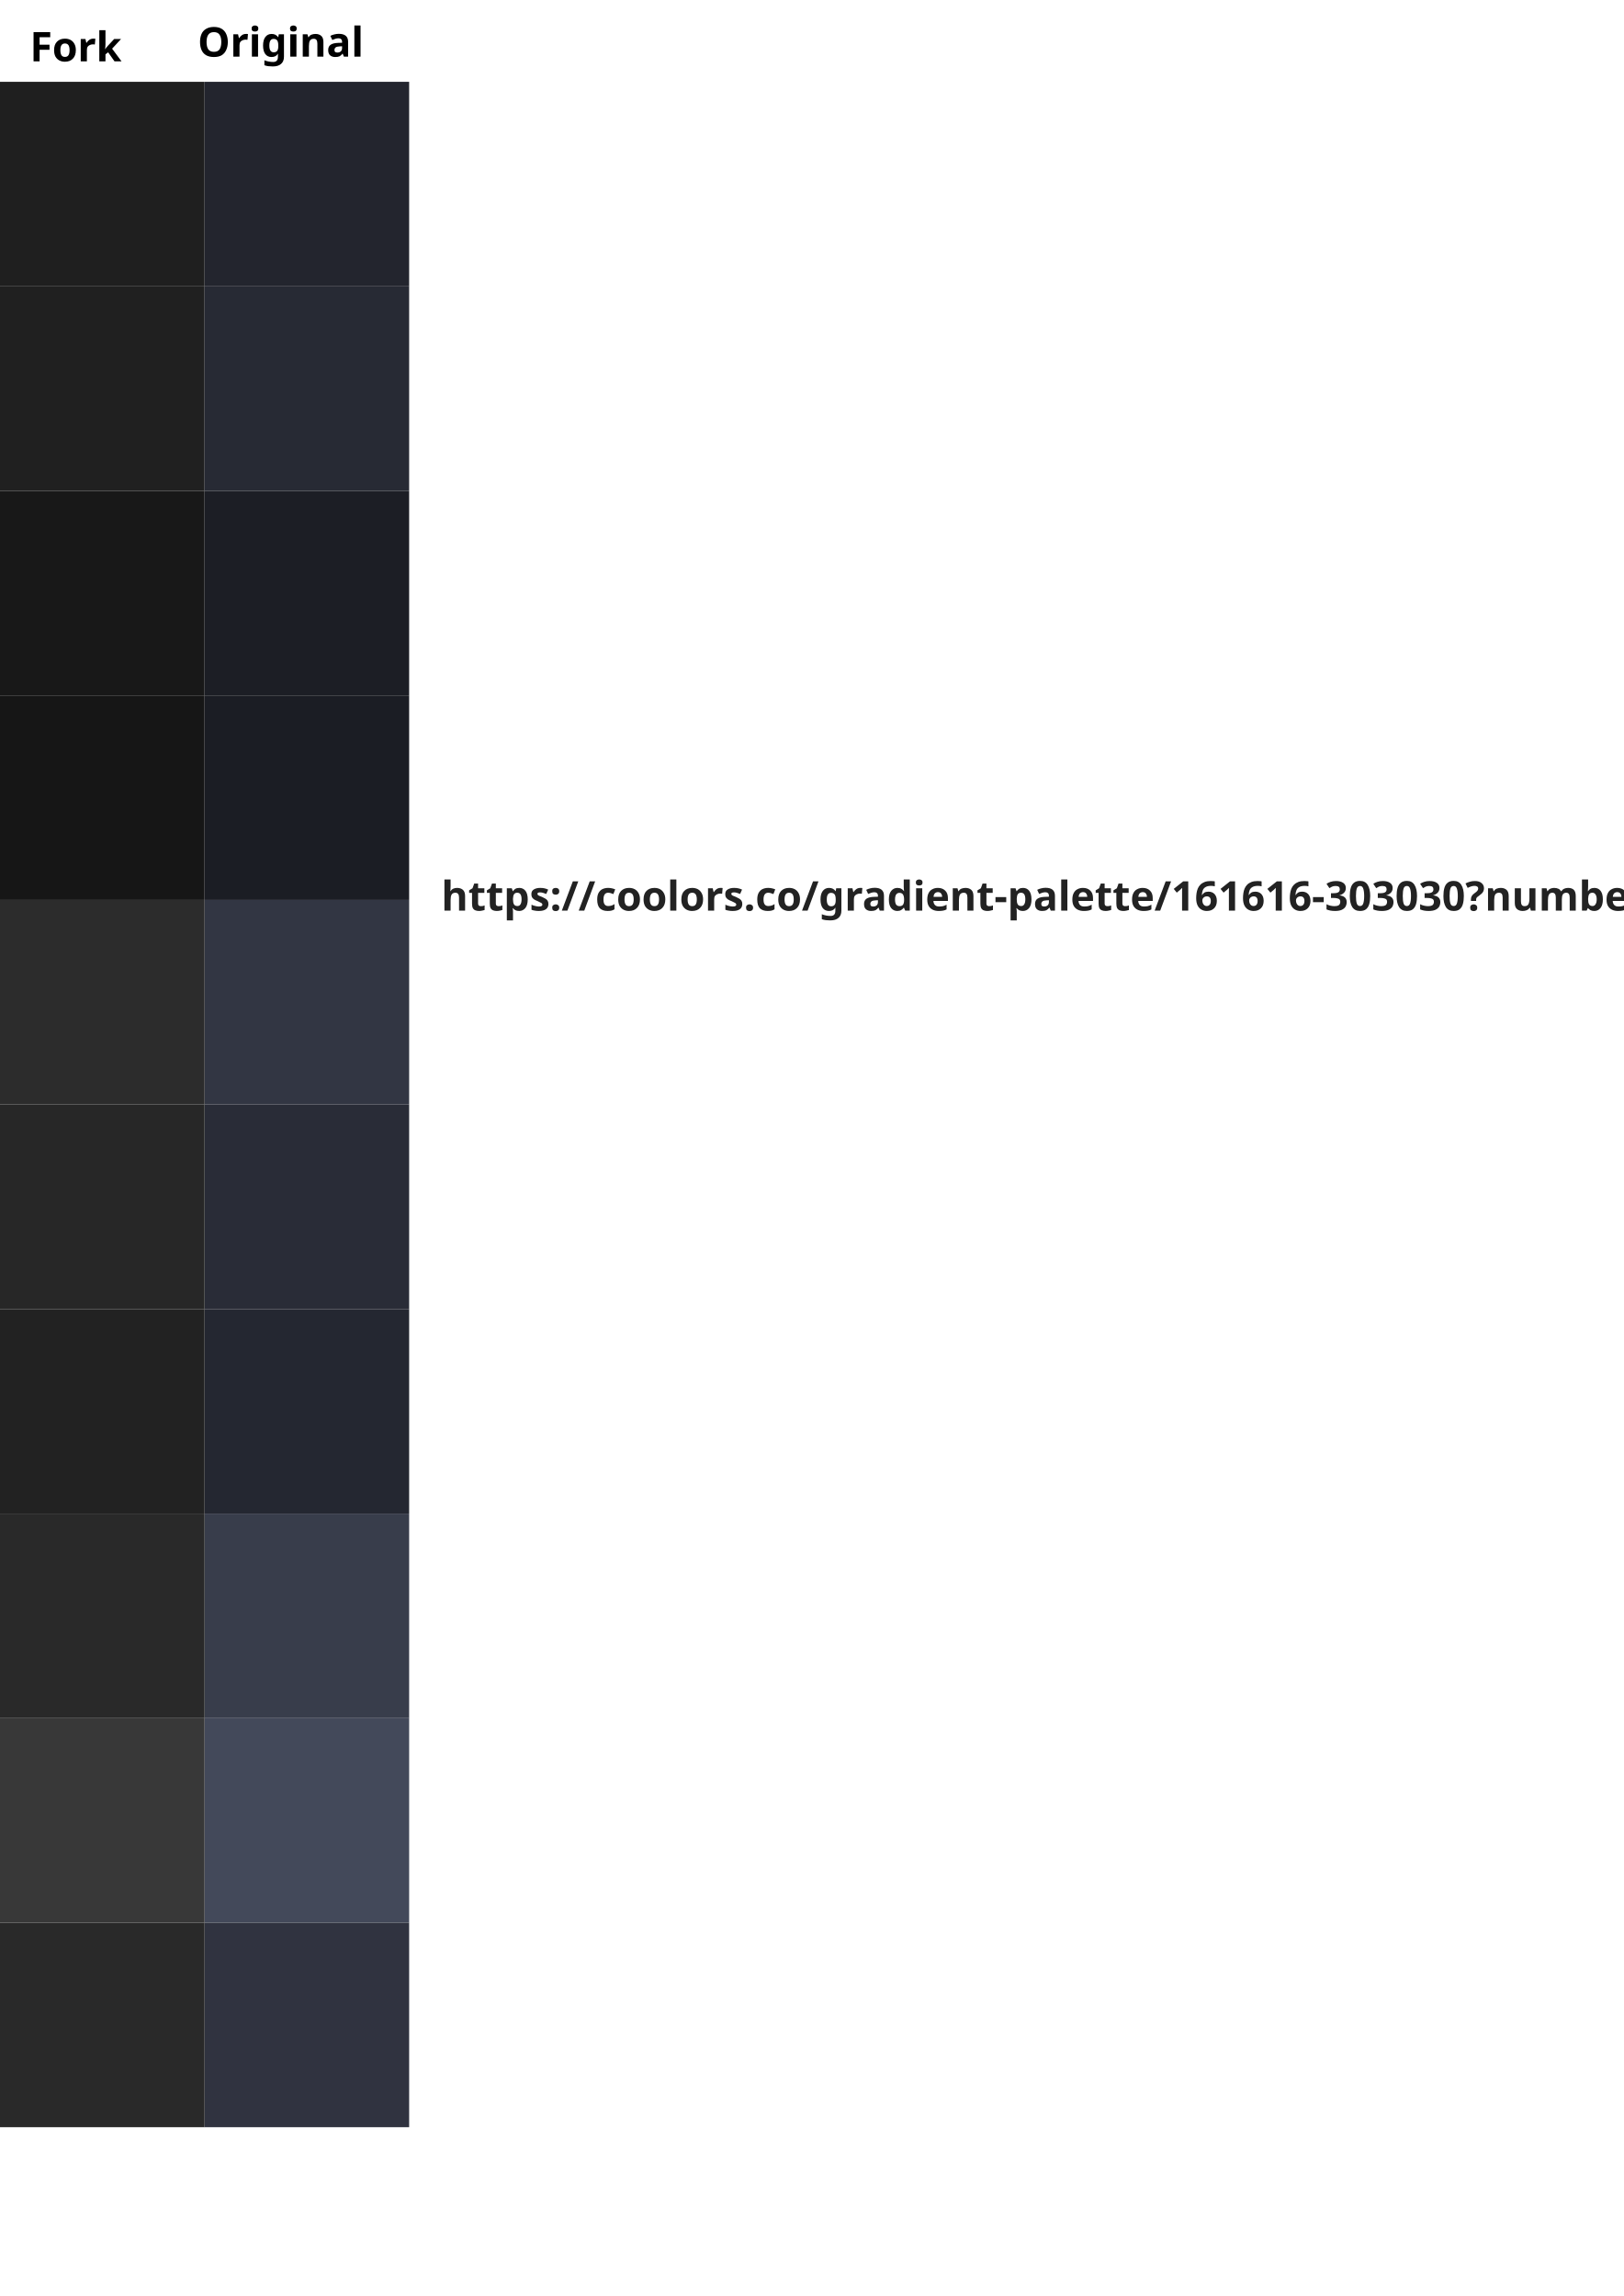
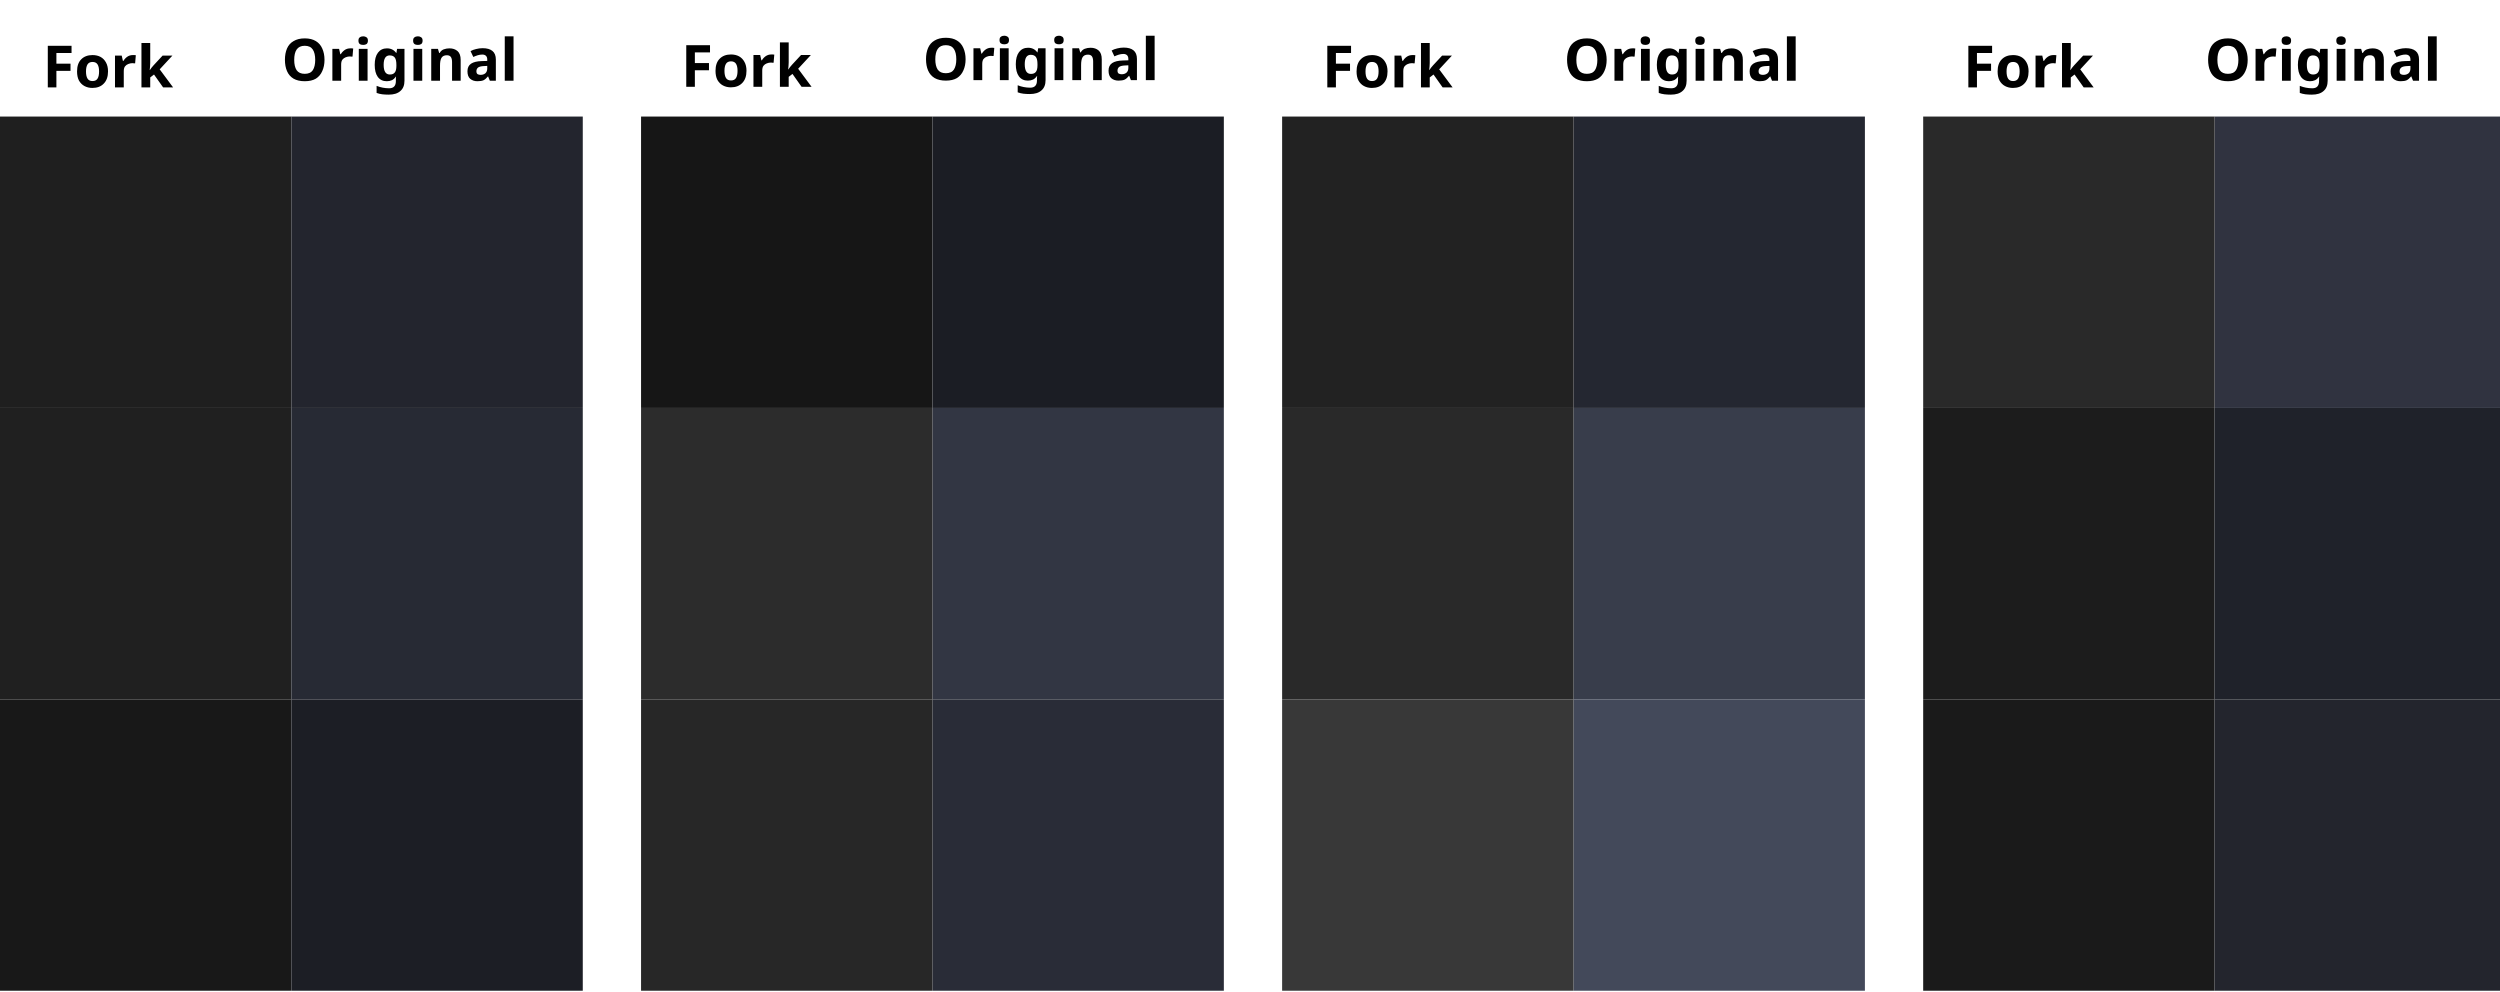
- <svg xmlns="http://www.w3.org/2000/svg" width="210mm" height="297mm" viewBox="0 0 210 297" version="1.1" id="svg5">
+ <svg xmlns="http://www.w3.org/2000/svg" width="227mm" height="90mm" viewBox="0 0 227 90" version="1.1" id="svg5">
  <defs id="defs2" />
  <g id="layer1">
-     <rect style="fill:#1f1f1f;stroke-width:1.061;stroke-linejoin:round;fill-opacity:1" id="rect254" width="26.458" height="26.458" x="0" y="10.583" />
+     <rect style="fill:#1f1f1f;fill-opacity:1;stroke-width:1.061;stroke-linejoin:round" id="rect254" width="26.458" height="26.458" x="0" y="10.583" />
    <rect style="fill:#202020;fill-opacity:1;stroke-width:1.061;stroke-linejoin:round" id="rect254-5" width="26.458" height="26.458" x="4.7683716e-07" y="37.042" />
-     <rect style="fill:#23252e;stroke-width:1.061;stroke-linejoin:round;fill-opacity:1" id="rect254-3" width="26.458" height="26.458" x="26.458" y="10.583" />
+     <rect style="fill:#23252e;fill-opacity:1;stroke-width:1.061;stroke-linejoin:round" id="rect254-3" width="26.458" height="26.458" x="26.458" y="10.583" />
    <rect style="fill:#272a34;fill-opacity:1;stroke-width:1.061;stroke-linejoin:round" id="rect254-3-3" width="26.458" height="26.458" x="26.458" y="37.042" />
    <rect style="fill:#181818;fill-opacity:1;stroke-width:1.061;stroke-linejoin:round" id="rect254-5-5" width="26.458" height="26.458" x="4.7683716e-07" y="63.5" />
-     <rect style="fill:#161616;fill-opacity:1;stroke-width:1.061;stroke-linejoin:round" id="rect254-5-5-9" width="26.458" height="26.458" x="4.7683716e-07" y="89.958" />
+     <rect style="fill:#161616;fill-opacity:1;stroke-width:1.061;stroke-linejoin:round" id="rect254-5-5-9" width="26.458" height="26.458" x="58.208" y="10.583" />
+     <rect style="fill:#1c1c1c;fill-opacity:1;stroke-width:1.061;stroke-linejoin:round" id="rect254-5-5-9-3" width="26.458" height="26.458" x="174.625" y="37.042" />
+     <rect style="fill:#1a1a1a;fill-opacity:1;stroke-width:1.061;stroke-linejoin:round" id="rect254-5-5-9-3-6" width="26.458" height="26.458" x="174.625" y="63.5" />
    <rect style="fill:#1c1e25;fill-opacity:1;stroke-width:1.061;stroke-linejoin:round" id="rect254-3-3-6" width="26.458" height="26.458" x="26.458" y="63.5" />
-     <rect style="fill:#1b1d24;fill-opacity:1;stroke-width:1.061;stroke-linejoin:round" id="rect254-3-3-6-2" width="26.458" height="26.458" x="26.458" y="89.958" />
-     <rect style="fill:#323643;fill-opacity:1;stroke-width:1.061;stroke-linejoin:round" id="rect254-3-3-6-2-1" width="26.458" height="26.458" x="26.458" y="116.417" />
-     <rect style="fill:#292c37;fill-opacity:1;stroke-width:1.061;stroke-linejoin:round" id="rect254-3-3-6-2-1-7" width="26.458" height="26.458" x="26.458" y="142.875" />
-     <rect style="fill:#242731;fill-opacity:1;stroke-width:1.061;stroke-linejoin:round" id="rect254-3-3-6-2-1-7-9" width="26.458" height="26.458" x="26.458" y="169.333" />
-     <rect style="fill:#383d4b;fill-opacity:1;stroke-width:1.061;stroke-linejoin:round" id="rect254-3-3-6-2-1-7-9-6" width="26.458" height="26.458" x="26.458" y="195.792" />
-     <rect style="fill:#43495a;fill-opacity:1;stroke-width:1.061;stroke-linejoin:round" id="rect254-3-3-6-2-1-7-9-6-2" width="26.458" height="26.458" x="26.458" y="222.25" />
-     <rect style="fill:#303340;fill-opacity:1;stroke-width:1.061;stroke-linejoin:round" id="rect254-3-3-6-2-1-7-9-6-2-1" width="26.458" height="26.458" x="26.458" y="248.708" />
-     <rect style="fill:#2c2c2c;fill-opacity:1;stroke-width:1.061;stroke-linejoin:round" id="rect254-3-3-6-2-1-2" width="26.458" height="26.458" x="-1.9073486e-06" y="116.417" />
-     <rect style="fill:#292929;fill-opacity:1;stroke-width:1.061;stroke-linejoin:round" id="rect254-3-3-6-2-1-2-06" width="26.458" height="26.458" x="-1.9073486e-06" y="195.792" />
-     <rect style="fill:#383838;fill-opacity:1;stroke-width:1.061;stroke-linejoin:round" id="rect254-3-3-6-2-1-2-06-6" width="26.458" height="26.458" x="-1.9073486e-06" y="222.25" />
-     <rect style="fill:#292929;fill-opacity:1;stroke-width:1.061;stroke-linejoin:round" id="rect254-3-3-6-2-1-2-06-6-8" width="26.458" height="26.458" x="-1.9073486e-06" y="248.708" />
-     <rect style="fill:#272727;fill-opacity:1;stroke-width:1.061;stroke-linejoin:round" id="rect254-3-3-6-2-1-2-0" width="26.458" height="26.458" x="-1.9073486e-06" y="142.875" />
-     <rect style="fill:#222222;fill-opacity:1;stroke-width:1.061;stroke-linejoin:round" id="rect254-3-3-6-2-1-2-0-3" width="26.458" height="26.458" x="-1.9073486e-06" y="169.333" />
+     <rect style="fill:#1b1d24;fill-opacity:1;stroke-width:1.061;stroke-linejoin:round" id="rect254-3-3-6-2" width="26.458" height="26.458" x="84.667" y="10.583" />
+     <rect style="fill:#323643;fill-opacity:1;stroke-width:1.061;stroke-linejoin:round" id="rect254-3-3-6-2-1" width="26.458" height="26.458" x="84.667" y="37.042" />
+     <rect style="fill:#292c37;fill-opacity:1;stroke-width:1.061;stroke-linejoin:round" id="rect254-3-3-6-2-1-7" width="26.458" height="26.458" x="84.667" y="63.5" />
+     <rect style="fill:#242731;fill-opacity:1;stroke-width:1.061;stroke-linejoin:round" id="rect254-3-3-6-2-1-7-9" width="26.458" height="26.458" x="142.875" y="10.583" />
+     <rect style="fill:#383d4b;fill-opacity:1;stroke-width:1.061;stroke-linejoin:round" id="rect254-3-3-6-2-1-7-9-6" width="26.458" height="26.458" x="142.875" y="37.042" />
+     <rect style="fill:#43495a;fill-opacity:1;stroke-width:1.061;stroke-linejoin:round" id="rect254-3-3-6-2-1-7-9-6-2" width="26.458" height="26.458" x="142.875" y="63.5" />
+     <rect style="fill:#303340;fill-opacity:1;stroke-width:1.061;stroke-linejoin:round" id="rect254-3-3-6-2-1-7-9-6-2-1" width="26.458" height="26.458" x="201.083" y="10.583" />
+     <rect style="fill:#1f222a;fill-opacity:1;stroke-width:1.061;stroke-linejoin:round" id="rect254-3-3-6-2-1-7-9-6-2-1-3" width="26.458" height="26.458" x="201.083" y="37.042" />
+     <rect style="fill:#23252d;fill-opacity:1;stroke-width:1.061;stroke-linejoin:round" id="rect254-3-3-6-2-1-7-9-6-2-1-3-5" width="26.458" height="26.458" x="201.083" y="63.5" />
+     <rect style="fill:#2c2c2c;fill-opacity:1;stroke-width:1.061;stroke-linejoin:round" id="rect254-3-3-6-2-1-2" width="26.458" height="26.458" x="58.208" y="37.042" />
+     <rect style="fill:#292929;fill-opacity:1;stroke-width:1.061;stroke-linejoin:round" id="rect254-3-3-6-2-1-2-06" width="26.458" height="26.458" x="116.417" y="37.042" />
+     <rect style="fill:#383838;fill-opacity:1;stroke-width:1.061;stroke-linejoin:round" id="rect254-3-3-6-2-1-2-06-6" width="26.458" height="26.458" x="116.417" y="63.5" />
+     <rect style="fill:#292929;fill-opacity:1;stroke-width:1.061;stroke-linejoin:round" id="rect254-3-3-6-2-1-2-06-6-8" width="26.458" height="26.458" x="174.625" y="10.583" />
+     <rect style="fill:#272727;fill-opacity:1;stroke-width:1.061;stroke-linejoin:round" id="rect254-3-3-6-2-1-2-0" width="26.458" height="26.458" x="58.208" y="63.5" />
+     <rect style="fill:#222222;fill-opacity:1;stroke-width:1.061;stroke-linejoin:round" id="rect254-3-3-6-2-1-2-0-3" width="26.458" height="26.458" x="116.417" y="10.583" />
+     <rect style="fill:#1f1f1f;fill-opacity:1;stroke-width:1.061;stroke-linejoin:round" id="rect254-3-3-6-2-1-2-0-3-0" width="26.458" height="26.458" x="232.833" y="37.042" />
    <text xml:space="preserve" style="font-weight:bold;font-size:5.292px;line-height:0;font-family:sans-serif;-inkscape-font-specification:'sans-serif Bold';text-align:center;text-anchor:middle;fill:#b3b3b3;stroke-width:1;stroke-linejoin:round" x="13.229" y="7.938" id="text492">
      <tspan id="tspan490" style="fill:#000000;stroke-width:1" x="13.229" y="7.938">Fork</tspan>
    </text>
    <text xml:space="preserve" style="font-weight:bold;font-size:5.292px;line-height:0;font-family:sans-serif;-inkscape-font-specification:'sans-serif Bold';text-align:center;text-anchor:middle;fill:#b3b3b3;stroke-width:1;stroke-linejoin:round" x="39.74" y="7.329" id="text492-6">
      <tspan id="tspan490-7" style="fill:#000000;stroke-width:1" x="39.74" y="7.329">Original</tspan>
    </text>
-     <text xml:space="preserve" style="font-weight:bold;font-size:5.292px;line-height:0;font-family:sans-serif;-inkscape-font-specification:'sans-serif Bold';text-align:center;text-anchor:middle;fill:#222222;fill-opacity:1;stroke-width:1;stroke-linejoin:round" x="143.057" y="117.793" id="text40317">
-       <tspan id="tspan40315" style="stroke-width:1" x="143.057" y="117.793">https://coolors.co/gradient-palette/161616-303030?number=20</tspan>
+     <text xml:space="preserve" style="font-weight:bold;font-size:5.292px;line-height:0;font-family:sans-serif;-inkscape-font-specification:'sans-serif Bold';text-align:center;text-anchor:middle;fill:#b3b3b3;stroke-width:1;stroke-linejoin:round" x="129.408" y="7.937" id="text492-2">
+       <tspan id="tspan490-9" style="fill:#000000;stroke-width:1" x="129.408" y="7.937">Fork</tspan>
+     </text>
+     <text xml:space="preserve" style="font-weight:bold;font-size:5.292px;line-height:0;font-family:sans-serif;-inkscape-font-specification:'sans-serif Bold';text-align:center;text-anchor:middle;fill:#b3b3b3;stroke-width:1;stroke-linejoin:round" x="156.157" y="7.329" id="text492-6-1">
+       <tspan id="tspan490-7-2" style="fill:#000000;stroke-width:1" x="156.157" y="7.329">Original</tspan>
+     </text>
+     <text xml:space="preserve" style="font-weight:bold;font-size:5.292px;line-height:0;font-family:sans-serif;-inkscape-font-specification:'sans-serif Bold';text-align:center;text-anchor:middle;fill:#b3b3b3;stroke-width:1;stroke-linejoin:round" x="187.616" y="7.937" id="text492-2-6">
+       <tspan id="tspan490-9-06" style="fill:#000000;stroke-width:1" x="187.616" y="7.937">Fork</tspan>
+     </text>
+     <text xml:space="preserve" style="font-weight:bold;font-size:5.292px;line-height:0;font-family:sans-serif;-inkscape-font-specification:'sans-serif Bold';text-align:center;text-anchor:middle;fill:#b3b3b3;stroke-width:1;stroke-linejoin:round" x="214.365" y="7.329" id="text492-6-1-2">
+       <tspan id="tspan490-7-2-6" style="fill:#000000;stroke-width:1" x="214.365" y="7.329">Original</tspan>
+     </text>
+     <rect style="fill:#171717;fill-opacity:1;stroke-width:1.061;stroke-linejoin:round" id="rect254-5-5-9-3-3" width="26.458" height="26.458" x="232.833" y="10.583" />
+     <rect style="fill:#181616;fill-opacity:1;stroke-width:1.061;stroke-linejoin:round" id="rect254-5-5-9-3-3-3" width="26.458" height="26.458" x="232.833" y="63.5" />
+     <rect style="fill:#1a1c23;fill-opacity:1;stroke-width:1.061;stroke-linejoin:round" id="rect254-3-3-6-2-1-7-9-6-2-1-7" width="26.458" height="26.458" x="259.292" y="10.583" />
+     <rect style="fill:#1a1d23;fill-opacity:1;stroke-width:1.061;stroke-linejoin:round" id="rect254-3-3-6-2-1-7-9-6-2-1-7-9" width="26.458" height="26.458" x="259.292" y="63.5" />
+     <rect style="fill:#262933;fill-opacity:1;stroke-width:1.061;stroke-linejoin:round" id="rect254-3-3-6-2-1-7-9-6-2-1-7-7" width="26.458" height="26.458" x="259.292" y="37.042" />
+     <text xml:space="preserve" style="font-weight:bold;font-size:5.292px;line-height:0;font-family:sans-serif;-inkscape-font-specification:'sans-serif Bold';text-align:center;text-anchor:middle;fill:#b3b3b3;stroke-width:1;stroke-linejoin:round" x="245.824" y="7.937" id="text492-2-6-2">
+       <tspan id="tspan490-9-06-9" style="fill:#000000;stroke-width:1" x="245.824" y="7.937">Fork</tspan>
+     </text>
+     <text xml:space="preserve" style="font-weight:bold;font-size:5.292px;line-height:0;font-family:sans-serif;-inkscape-font-specification:'sans-serif Bold';text-align:center;text-anchor:middle;fill:#b3b3b3;stroke-width:1;stroke-linejoin:round" x="272.574" y="7.329" id="text492-6-1-2-1">
+       <tspan id="tspan490-7-2-6-2" style="fill:#000000;stroke-width:1" x="272.574" y="7.329">Original</tspan>
+     </text>
+     <text xml:space="preserve" style="font-weight:bold;font-size:5.292px;line-height:0;font-family:sans-serif;-inkscape-font-specification:'sans-serif Bold';text-align:center;text-anchor:middle;fill:#b3b3b3;stroke-width:1;stroke-linejoin:round" x="71.199" y="7.885" id="text492-2-7">
+       <tspan id="tspan490-9-0" style="fill:#000000;stroke-width:1" x="71.199" y="7.885">Fork</tspan>
+     </text>
+     <text xml:space="preserve" style="font-weight:bold;font-size:5.292px;line-height:0;font-family:sans-serif;-inkscape-font-specification:'sans-serif Bold';text-align:center;text-anchor:middle;fill:#b3b3b3;stroke-width:1;stroke-linejoin:round" x="97.949" y="7.276" id="text492-6-1-9">
+       <tspan id="tspan490-7-2-3" style="fill:#000000;stroke-width:1" x="97.949" y="7.276">Original</tspan>
    </text>
  </g>
</svg>
